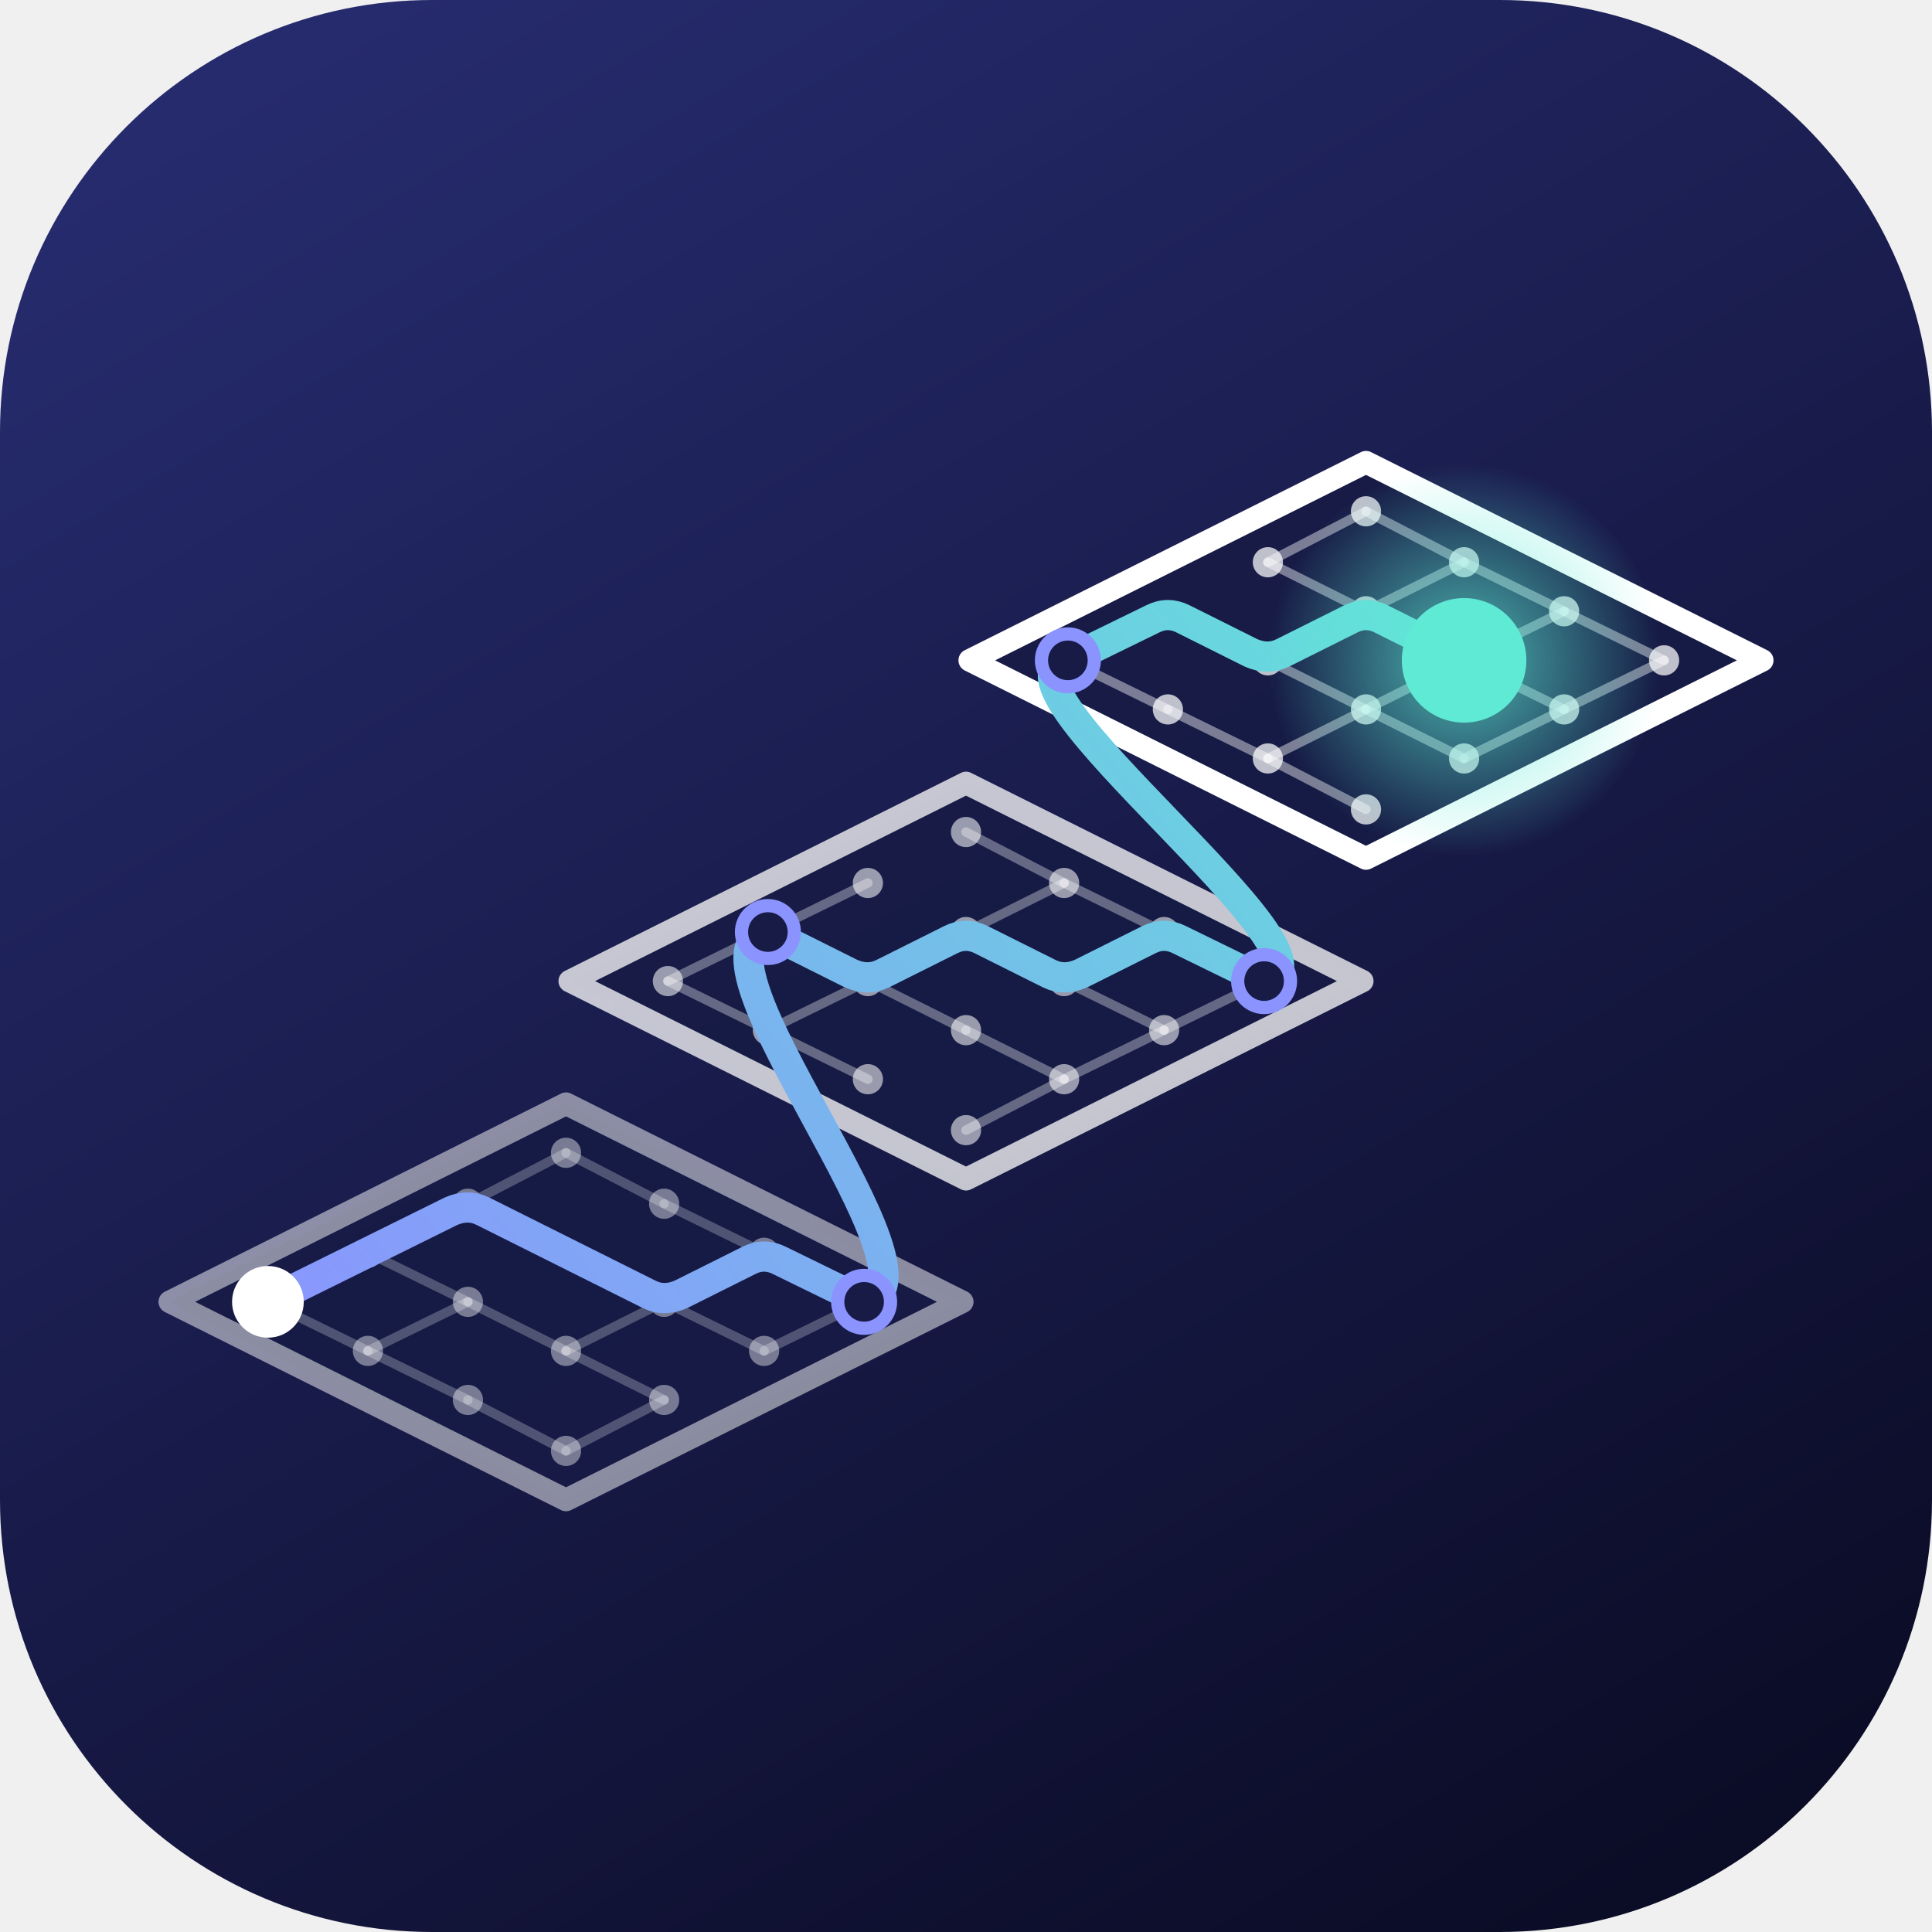
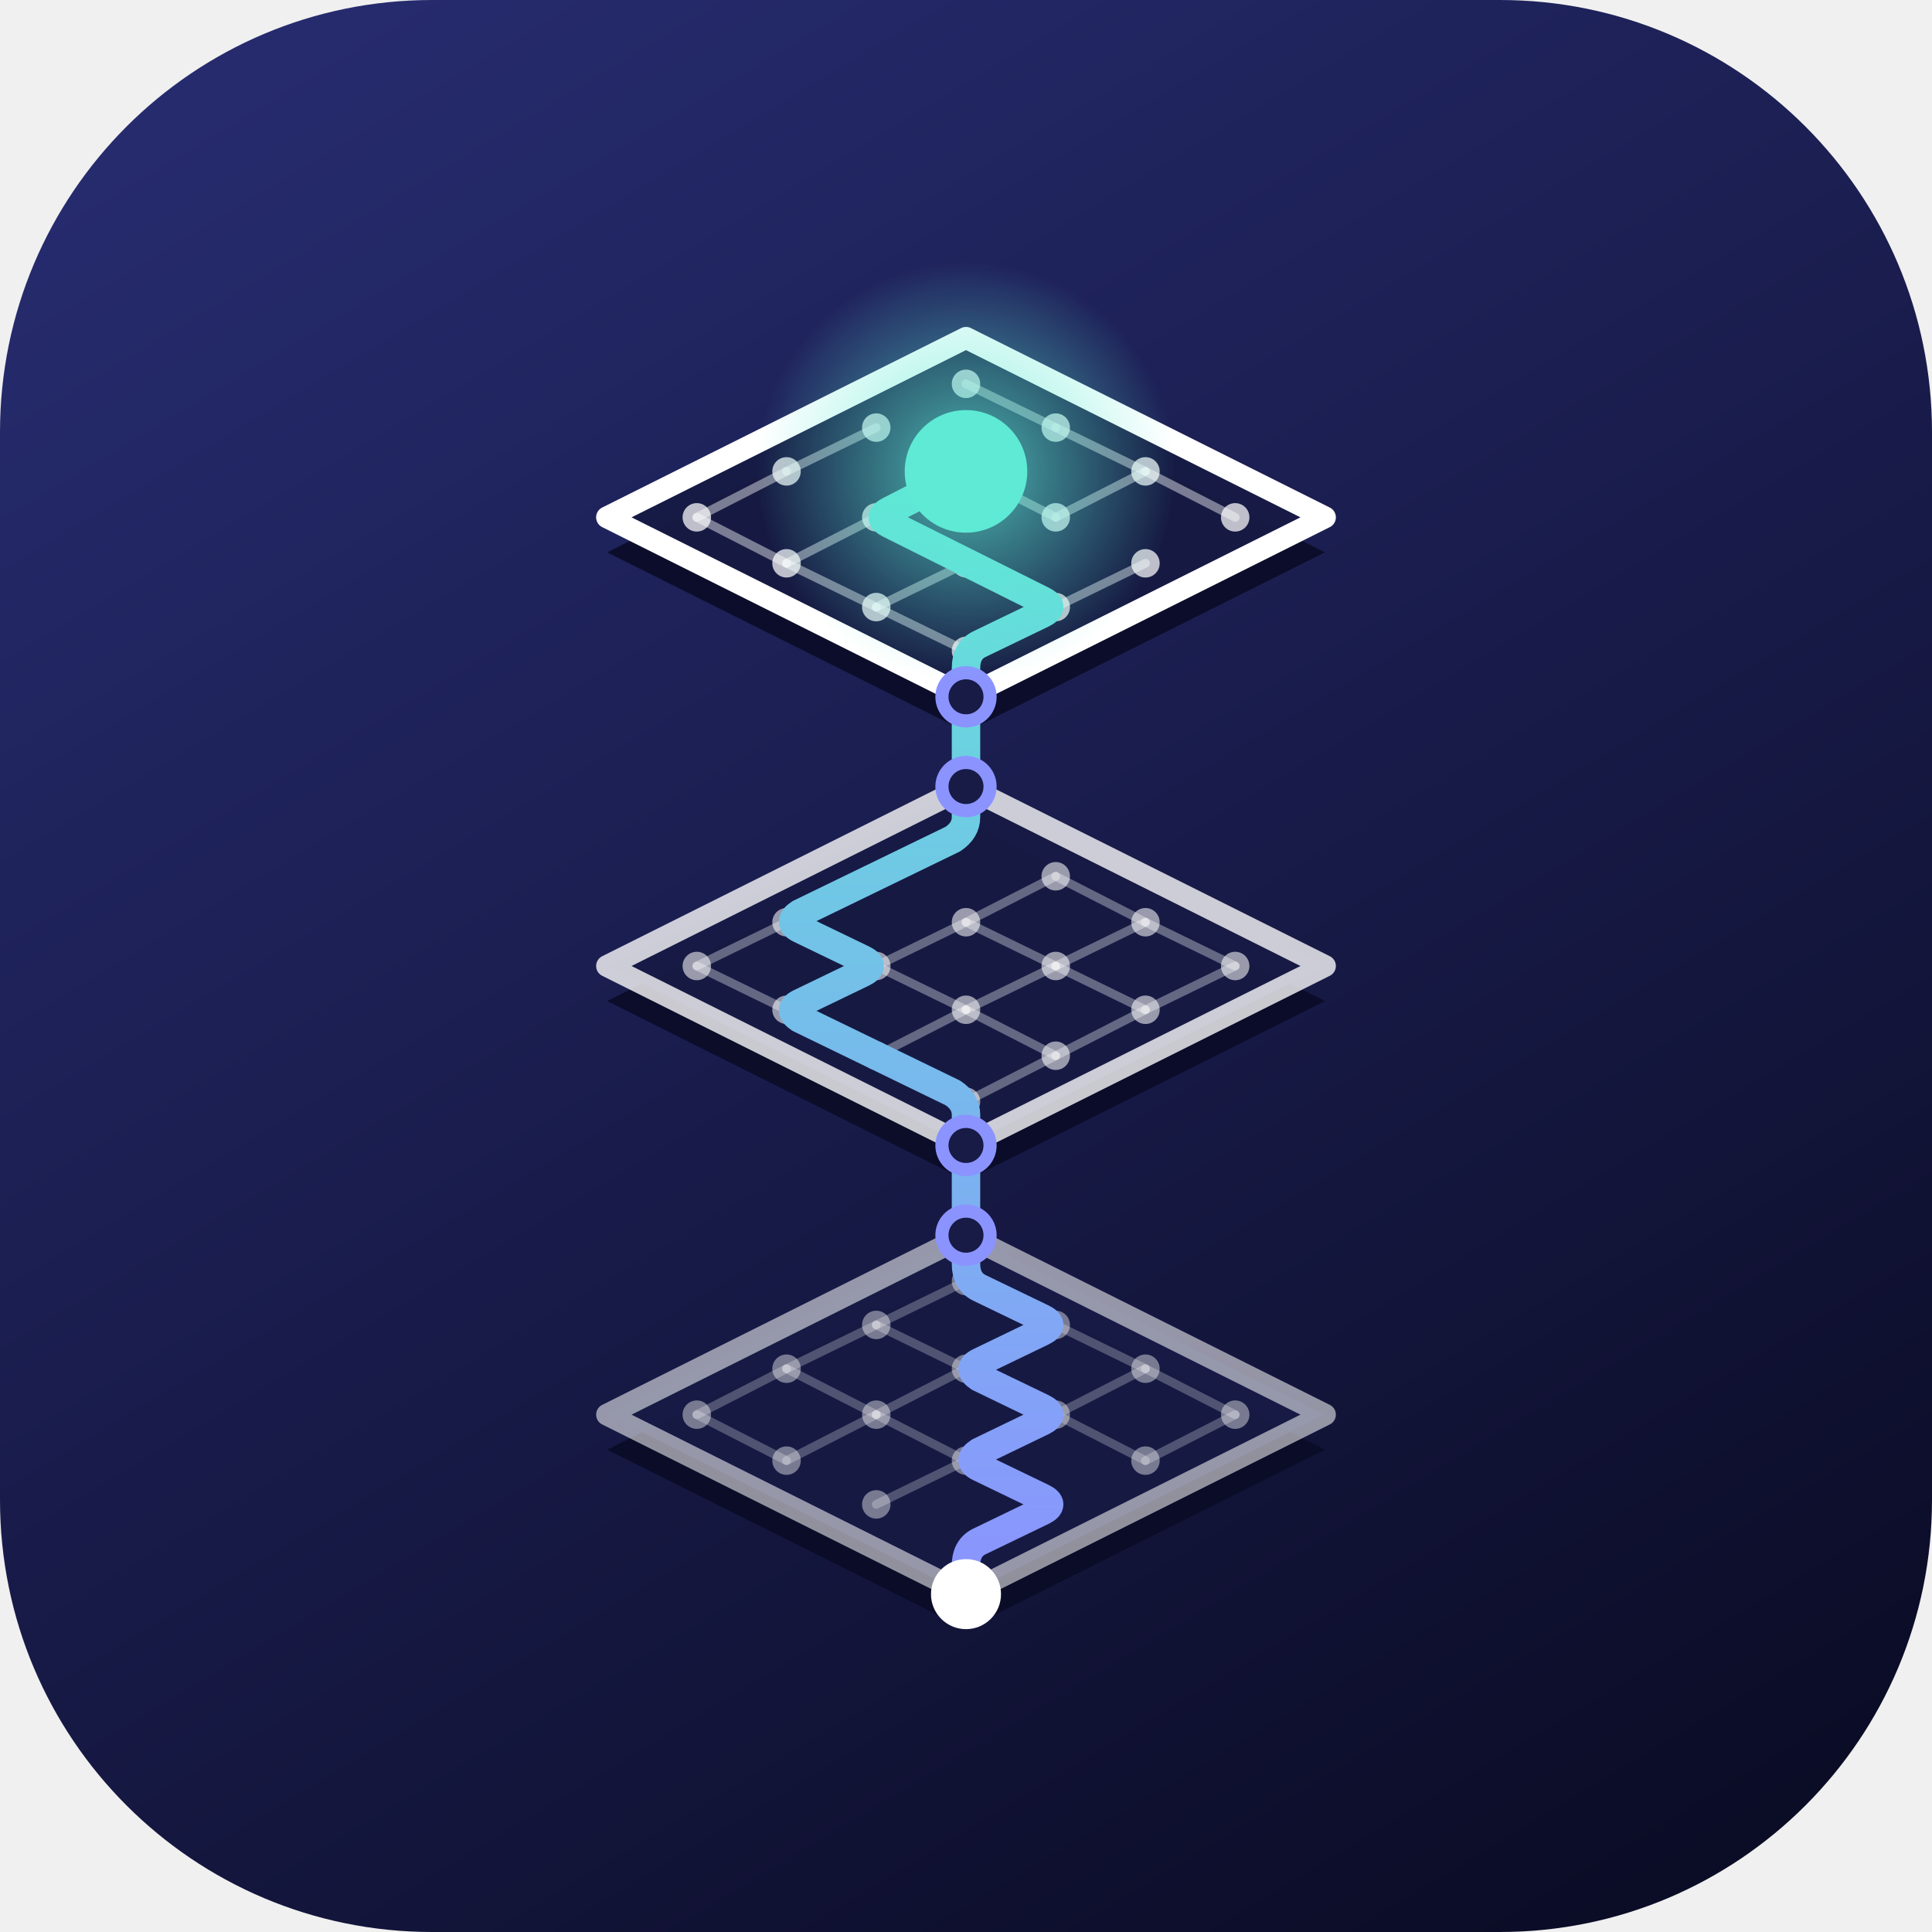
<svg xmlns="http://www.w3.org/2000/svg" viewBox="0 0 1024 1024" width="1024" height="1024" role="img" aria-label="Engram">
  <defs>
    <linearGradient id="bg" x1="0.2" y1="0" x2="0.8" y2="1">
      <stop offset="0" stop-color="#262B6E" />
      <stop offset="1" stop-color="#0B0C26" />
    </linearGradient>
-     <linearGradient id="route" gradientUnits="userSpaceOnUse" x1="200" y1="800" x2="840" y2="260">
+     <linearGradient id="route" gradientUnits="userSpaceOnUse" x1="512" y1="800" x2="512" y2="260">
      <stop offset="0" stop-color="#8B93FF" />
      <stop offset="1" stop-color="#5EEAD4" />
    </linearGradient>
    <radialGradient id="glow" cx="0.5" cy="0.5" r="0.5">
      <stop offset="0" stop-color="#5EEAD4" stop-opacity="0.75" />
      <stop offset="1" stop-color="#5EEAD4" stop-opacity="0" />
    </radialGradient>
  </defs>
  <rect width="1024" height="1024" rx="229" fill="url(#bg)" />
-   <polygon points="300,795 510,690 300,585 90,690" fill="#171B45" fill-opacity="0.9" stroke="#FFFFFF" stroke-opacity="0.5" stroke-width="12" stroke-linejoin="round" />
-   <g stroke="#FFFFFF" stroke-opacity="0.25" stroke-width="5" stroke-linecap="round">
-     <line x1="300" y1="611" x2="248" y2="638" />
-     <line x1="300" y1="611" x2="352" y2="638" />
-     <line x1="195" y1="664" x2="248" y2="690" />
-     <line x1="142" y1="690" x2="195" y2="716" />
-     <line x1="352" y1="638" x2="405" y2="664" />
-     <line x1="248" y1="690" x2="195" y2="716" />
-     <line x1="248" y1="690" x2="300" y2="716" />
-     <line x1="195" y1="716" x2="248" y2="742" />
-     <line x1="352" y1="690" x2="300" y2="716" />
-     <line x1="352" y1="690" x2="405" y2="716" />
-     <line x1="300" y1="716" x2="352" y2="742" />
-     <line x1="248" y1="742" x2="300" y2="769" />
-     <line x1="458" y1="690" x2="405" y2="716" />
-     <line x1="352" y1="742" x2="300" y2="769" />
+   <g transform="translate(512 512) scale(1.16) translate(-512 -512)">
+     <polygon points="512,815 676,733 512,651 348,733" fill="#0A0C26" fill-opacity="0.9" />
+     <polygon points="512,799 676,717 512,635 348,717" fill="#171B45" fill-opacity="0.95" stroke="#FFFFFF" stroke-opacity="0.55" stroke-width="10" stroke-linejoin="round" />
+     <g stroke="#FFFFFF" stroke-opacity="0.25" stroke-width="4" stroke-linecap="round">
+       <line x1="512" y1="656" x2="471" y2="676" />
+       <line x1="471" y1="676" x2="430" y2="696" />
+       <line x1="471" y1="676" x2="512" y2="696" />
+       <line x1="430" y1="696" x2="389" y2="717" />
+       <line x1="430" y1="696" x2="471" y2="717" />
+       <line x1="389" y1="717" x2="430" y2="738" />
+       <line x1="553" y1="676" x2="594" y2="696" />
+       <line x1="512" y1="696" x2="471" y2="717" />
+       <line x1="471" y1="717" x2="430" y2="738" />
+       <line x1="471" y1="717" x2="512" y2="738" />
+       <line x1="594" y1="696" x2="553" y2="717" />
+       <line x1="594" y1="696" x2="635" y2="717" />
+       <line x1="553" y1="717" x2="594" y2="738" />
+       <line x1="512" y1="738" x2="471" y2="758" />
+       <line x1="635" y1="717" x2="594" y2="738" />
+     </g>
+     <g fill="#FFFFFF" fill-opacity="0.42">
+       <circle cx="512" cy="656" r="6.5" />
+       <circle cx="471" cy="676" r="6.5" />
+       <circle cx="430" cy="696" r="6.5" />
+       <circle cx="389" cy="717" r="6.5" />
+       <circle cx="553" cy="676" r="6.5" />
+       <circle cx="512" cy="696" r="6.5" />
+       <circle cx="471" cy="717" r="6.5" />
+       <circle cx="430" cy="738" r="6.5" />
+       <circle cx="594" cy="696" r="6.5" />
+       <circle cx="553" cy="717" r="6.5" />
+       <circle cx="512" cy="738" r="6.5" />
+       <circle cx="471" cy="758" r="6.5" />
+       <circle cx="635" cy="717" r="6.5" />
+       <circle cx="594" cy="738" r="6.5" />
+     </g>
+     <polygon points="512,610 676,528 512,446 348,528" fill="#0A0C26" fill-opacity="0.9" />
+     <polygon points="512,594 676,512 512,430 348,512" fill="#171B45" fill-opacity="0.95" stroke="#FFFFFF" stroke-opacity="0.78" stroke-width="10" stroke-linejoin="round" />
+     <g stroke="#FFFFFF" stroke-opacity="0.34" stroke-width="4" stroke-linecap="round">
+       <line x1="430" y1="492" x2="389" y2="512" />
+       <line x1="389" y1="512" x2="430" y2="532" />
+       <line x1="553" y1="471" x2="512" y2="492" />
+       <line x1="553" y1="471" x2="594" y2="492" />
+       <line x1="512" y1="492" x2="471" y2="512" />
+       <line x1="512" y1="492" x2="553" y2="512" />
+       <line x1="471" y1="512" x2="512" y2="532" />
+       <line x1="594" y1="492" x2="553" y2="512" />
+       <line x1="594" y1="492" x2="635" y2="512" />
+       <line x1="553" y1="512" x2="512" y2="532" />
+       <line x1="553" y1="512" x2="594" y2="532" />
+       <line x1="512" y1="532" x2="471" y2="553" />
+       <line x1="512" y1="532" x2="553" y2="553" />
+       <line x1="635" y1="512" x2="594" y2="532" />
+       <line x1="594" y1="532" x2="553" y2="553" />
+       <line x1="553" y1="553" x2="512" y2="574" />
+     </g>
+     <g fill="#FFFFFF" fill-opacity="0.56">
+       <circle cx="430" cy="492" r="6.5" />
+       <circle cx="389" cy="512" r="6.5" />
+       <circle cx="553" cy="471" r="6.5" />
+       <circle cx="512" cy="492" r="6.5" />
+       <circle cx="471" cy="512" r="6.5" />
+       <circle cx="430" cy="532" r="6.5" />
+       <circle cx="594" cy="492" r="6.5" />
+       <circle cx="553" cy="512" r="6.5" />
+       <circle cx="512" cy="532" r="6.5" />
+       <circle cx="471" cy="553" r="6.5" />
+       <circle cx="635" cy="512" r="6.5" />
+       <circle cx="594" cy="532" r="6.5" />
+       <circle cx="553" cy="553" r="6.5" />
+       <circle cx="512" cy="574" r="6.5" />
+     </g>
+     <polygon points="512,405 676,323 512,241 348,323" fill="#0A0C26" fill-opacity="0.9" />
+     <polygon points="512,389 676,307 512,225 348,307" fill="#171B45" fill-opacity="0.95" stroke="#FFFFFF" stroke-opacity="1.0" stroke-width="10" stroke-linejoin="round" />
+     <g stroke="#FFFFFF" stroke-opacity="0.43" stroke-width="4" stroke-linecap="round">
+       <line x1="512" y1="246" x2="553" y2="266" />
+       <line x1="471" y1="266" x2="430" y2="286" />
+       <line x1="430" y1="286" x2="389" y2="307" />
+       <line x1="389" y1="307" x2="430" y2="328" />
+       <line x1="553" y1="266" x2="594" y2="286" />
+       <line x1="512" y1="286" x2="553" y2="307" />
+       <line x1="471" y1="307" x2="430" y2="328" />
+       <line x1="430" y1="328" x2="471" y2="348" />
+       <line x1="594" y1="286" x2="553" y2="307" />
+       <line x1="594" y1="286" x2="635" y2="307" />
+       <line x1="512" y1="328" x2="471" y2="348" />
+       <line x1="471" y1="348" x2="512" y2="368" />
+       <line x1="594" y1="328" x2="553" y2="348" />
+     </g>
+     <g fill="#FFFFFF" fill-opacity="0.72">
+       <circle cx="512" cy="246" r="6.5" />
+       <circle cx="471" cy="266" r="6.5" />
+       <circle cx="430" cy="286" r="6.5" />
+       <circle cx="389" cy="307" r="6.5" />
+       <circle cx="553" cy="266" r="6.5" />
+       <circle cx="512" cy="286" r="6.5" />
+       <circle cx="471" cy="307" r="6.5" />
+       <circle cx="430" cy="328" r="6.5" />
+       <circle cx="594" cy="286" r="6.5" />
+       <circle cx="553" cy="307" r="6.5" />
+       <circle cx="512" cy="328" r="6.5" />
+       <circle cx="471" cy="348" r="6.5" />
+       <circle cx="635" cy="307" r="6.5" />
+       <circle cx="594" cy="328" r="6.5" />
+       <circle cx="553" cy="348" r="6.5" />
+       <circle cx="512" cy="368" r="6.5" />
+     </g>
+     <path d="M512 799 L512 786 Q512 778 518 775 L547 761 Q553 758 547 755 L518 741 Q512 738 518 734 L547 720 Q553 717 547 714 L518 700 Q512 696 518 693 L547 679 Q553 676 547 673 L518 659 Q512 656 512 648 L512 635" fill="none" stroke="url(#route)" stroke-width="13" stroke-linecap="round" stroke-linejoin="round" />
+     <path d="M512 594 L512 580 Q512 574 506 570 L436 536 Q430 532 436 529 L465 515 Q471 512 465 509 L436 495 Q430 492 436 488 L506 454 Q512 450 512 444 L512 430" fill="none" stroke="url(#route)" stroke-width="13" stroke-linecap="round" stroke-linejoin="round" />
+     <path d="M512 389 L512 376 Q512 368 518 365 L547 351 Q553 348 547 345 L477 310 Q471 307 477 304 L512 286" fill="none" stroke="url(#route)" stroke-width="13" stroke-linecap="round" stroke-linejoin="round" />
+     <path d="M512 635 L512 594" fill="none" stroke="url(#route)" stroke-width="13" stroke-linecap="round" />
+     <path d="M512 430 L512 389" fill="none" stroke="url(#route)" stroke-width="13" stroke-linecap="round" />
+     <circle cx="512" cy="799" r="16" fill="#FFFFFF" />
+     <circle cx="512" cy="635" r="11" fill="#171B45" stroke="#8B93FF" stroke-width="6" />
+     <circle cx="512" cy="594" r="11" fill="#171B45" stroke="#8B93FF" stroke-width="6" />
+     <circle cx="512" cy="430" r="11" fill="#171B45" stroke="#8B93FF" stroke-width="6" />
+     <circle cx="512" cy="389" r="11" fill="#171B45" stroke="#8B93FF" stroke-width="6" />
+     <circle cx="512" cy="286" r="96" fill="url(#glow)" />
+     <circle cx="512" cy="286" r="28" fill="#5EEAD4" />
  </g>
-   <g fill="#FFFFFF" fill-opacity="0.42">
-     <circle cx="300" cy="611" r="8" />
-     <circle cx="248" cy="638" r="8" />
-     <circle cx="195" cy="664" r="8" />
-     <circle cx="142" cy="690" r="8" />
-     <circle cx="352" cy="638" r="8" />
-     <circle cx="248" cy="690" r="8" />
-     <circle cx="195" cy="716" r="8" />
-     <circle cx="405" cy="664" r="8" />
-     <circle cx="352" cy="690" r="8" />
-     <circle cx="300" cy="716" r="8" />
-     <circle cx="248" cy="742" r="8" />
-     <circle cx="458" cy="690" r="8" />
-     <circle cx="405" cy="716" r="8" />
-     <circle cx="352" cy="742" r="8" />
-     <circle cx="300" cy="769" r="8" />
-   </g>
-   <polygon points="512,625 722,520 512,415 302,520" fill="#171B45" fill-opacity="0.9" stroke="#FFFFFF" stroke-opacity="0.75" stroke-width="12" stroke-linejoin="round" />
-   <g stroke="#FFFFFF" stroke-opacity="0.34" stroke-width="5" stroke-linecap="round">
-     <line x1="512" y1="441" x2="564" y2="468" />
-     <line x1="460" y1="468" x2="407" y2="494" />
-     <line x1="407" y1="494" x2="354" y2="520" />
-     <line x1="354" y1="520" x2="407" y2="546" />
-     <line x1="564" y1="468" x2="512" y2="494" />
-     <line x1="564" y1="468" x2="617" y2="494" />
-     <line x1="460" y1="520" x2="407" y2="546" />
-     <line x1="460" y1="520" x2="512" y2="546" />
-     <line x1="407" y1="546" x2="460" y2="572" />
-     <line x1="564" y1="520" x2="617" y2="546" />
-     <line x1="512" y1="546" x2="564" y2="572" />
-     <line x1="670" y1="520" x2="617" y2="546" />
-     <line x1="617" y1="546" x2="564" y2="572" />
-     <line x1="564" y1="572" x2="512" y2="599" />
-   </g>
-   <g fill="#FFFFFF" fill-opacity="0.56">
-     <circle cx="512" cy="441" r="8" />
-     <circle cx="460" cy="468" r="8" />
-     <circle cx="407" cy="494" r="8" />
-     <circle cx="354" cy="520" r="8" />
-     <circle cx="564" cy="468" r="8" />
-     <circle cx="512" cy="494" r="8" />
-     <circle cx="460" cy="520" r="8" />
-     <circle cx="407" cy="546" r="8" />
-     <circle cx="617" cy="494" r="8" />
-     <circle cx="564" cy="520" r="8" />
-     <circle cx="512" cy="546" r="8" />
-     <circle cx="460" cy="572" r="8" />
-     <circle cx="670" cy="520" r="8" />
-     <circle cx="617" cy="546" r="8" />
-     <circle cx="564" cy="572" r="8" />
-     <circle cx="512" cy="599" r="8" />
-   </g>
-   <polygon points="724,455 934,350 724,245 514,350" fill="#171B45" fill-opacity="0.9" stroke="#FFFFFF" stroke-opacity="1.0" stroke-width="12" stroke-linejoin="round" />
-   <g stroke="#FFFFFF" stroke-opacity="0.43" stroke-width="5" stroke-linecap="round">
-     <line x1="724" y1="271" x2="672" y2="298" />
-     <line x1="724" y1="271" x2="776" y2="298" />
-     <line x1="672" y1="298" x2="724" y2="324" />
-     <line x1="566" y1="350" x2="619" y2="376" />
-     <line x1="776" y1="298" x2="724" y2="324" />
-     <line x1="776" y1="298" x2="829" y2="324" />
-     <line x1="672" y1="350" x2="724" y2="376" />
-     <line x1="619" y1="376" x2="672" y2="402" />
-     <line x1="829" y1="324" x2="776" y2="350" />
-     <line x1="829" y1="324" x2="882" y2="350" />
-     <line x1="776" y1="350" x2="724" y2="376" />
-     <line x1="776" y1="350" x2="829" y2="376" />
-     <line x1="724" y1="376" x2="672" y2="402" />
-     <line x1="724" y1="376" x2="776" y2="402" />
-     <line x1="672" y1="402" x2="724" y2="429" />
-     <line x1="882" y1="350" x2="829" y2="376" />
-     <line x1="829" y1="376" x2="776" y2="402" />
-   </g>
-   <g fill="#FFFFFF" fill-opacity="0.72">
-     <circle cx="724" cy="271" r="8" />
-     <circle cx="672" cy="298" r="8" />
-     <circle cx="566" cy="350" r="8" />
-     <circle cx="776" cy="298" r="8" />
-     <circle cx="724" cy="324" r="8" />
-     <circle cx="672" cy="350" r="8" />
-     <circle cx="619" cy="376" r="8" />
-     <circle cx="829" cy="324" r="8" />
-     <circle cx="776" cy="350" r="8" />
-     <circle cx="724" cy="376" r="8" />
-     <circle cx="672" cy="402" r="8" />
-     <circle cx="882" cy="350" r="8" />
-     <circle cx="829" cy="376" r="8" />
-     <circle cx="776" cy="402" r="8" />
-     <circle cx="724" cy="429" r="8" />
-   </g>
-   <path d="M142 690 L239 642 Q248 638 256 642 L344 686 Q352 690 361 686 L397 668 Q405 664 413 668 L458 690" fill="none" stroke="url(#route)" stroke-width="16" stroke-linecap="round" stroke-linejoin="round" />
-   <path d="M407 494 L451 516 Q460 520 468 516 L504 498 Q512 494 520 498 L556 516 Q564 520 573 516 L609 498 Q617 494 625 498 L670 520" fill="none" stroke="url(#route)" stroke-width="16" stroke-linecap="round" stroke-linejoin="round" />
-   <path d="M566 350 L611 328 Q619 324 627 328 L663 346 Q672 350 680 346 L716 328 Q724 324 732 328 L776 350" fill="none" stroke="url(#route)" stroke-width="16" stroke-linecap="round" stroke-linejoin="round" />
-   <path d="M458 690 C508 680 357 504 407 494" fill="none" stroke="url(#route)" stroke-width="16" stroke-linecap="round" />
-   <path d="M670 520 C720 510 516 360 566 350" fill="none" stroke="url(#route)" stroke-width="16" stroke-linecap="round" />
-   <circle cx="142" cy="690" r="19" fill="#FFFFFF" />
-   <circle cx="407" cy="494" r="14" fill="#171B45" stroke="#8B93FF" stroke-width="7" />
-   <circle cx="566" cy="350" r="14" fill="#171B45" stroke="#8B93FF" stroke-width="7" />
-   <circle cx="458" cy="690" r="14" fill="#171B45" stroke="#8B93FF" stroke-width="7" />
-   <circle cx="670" cy="520" r="14" fill="#171B45" stroke="#8B93FF" stroke-width="7" />
-   <circle cx="776" cy="350" r="104" fill="url(#glow)" />
-   <circle cx="776" cy="350" r="33" fill="#5EEAD4" />
</svg>
